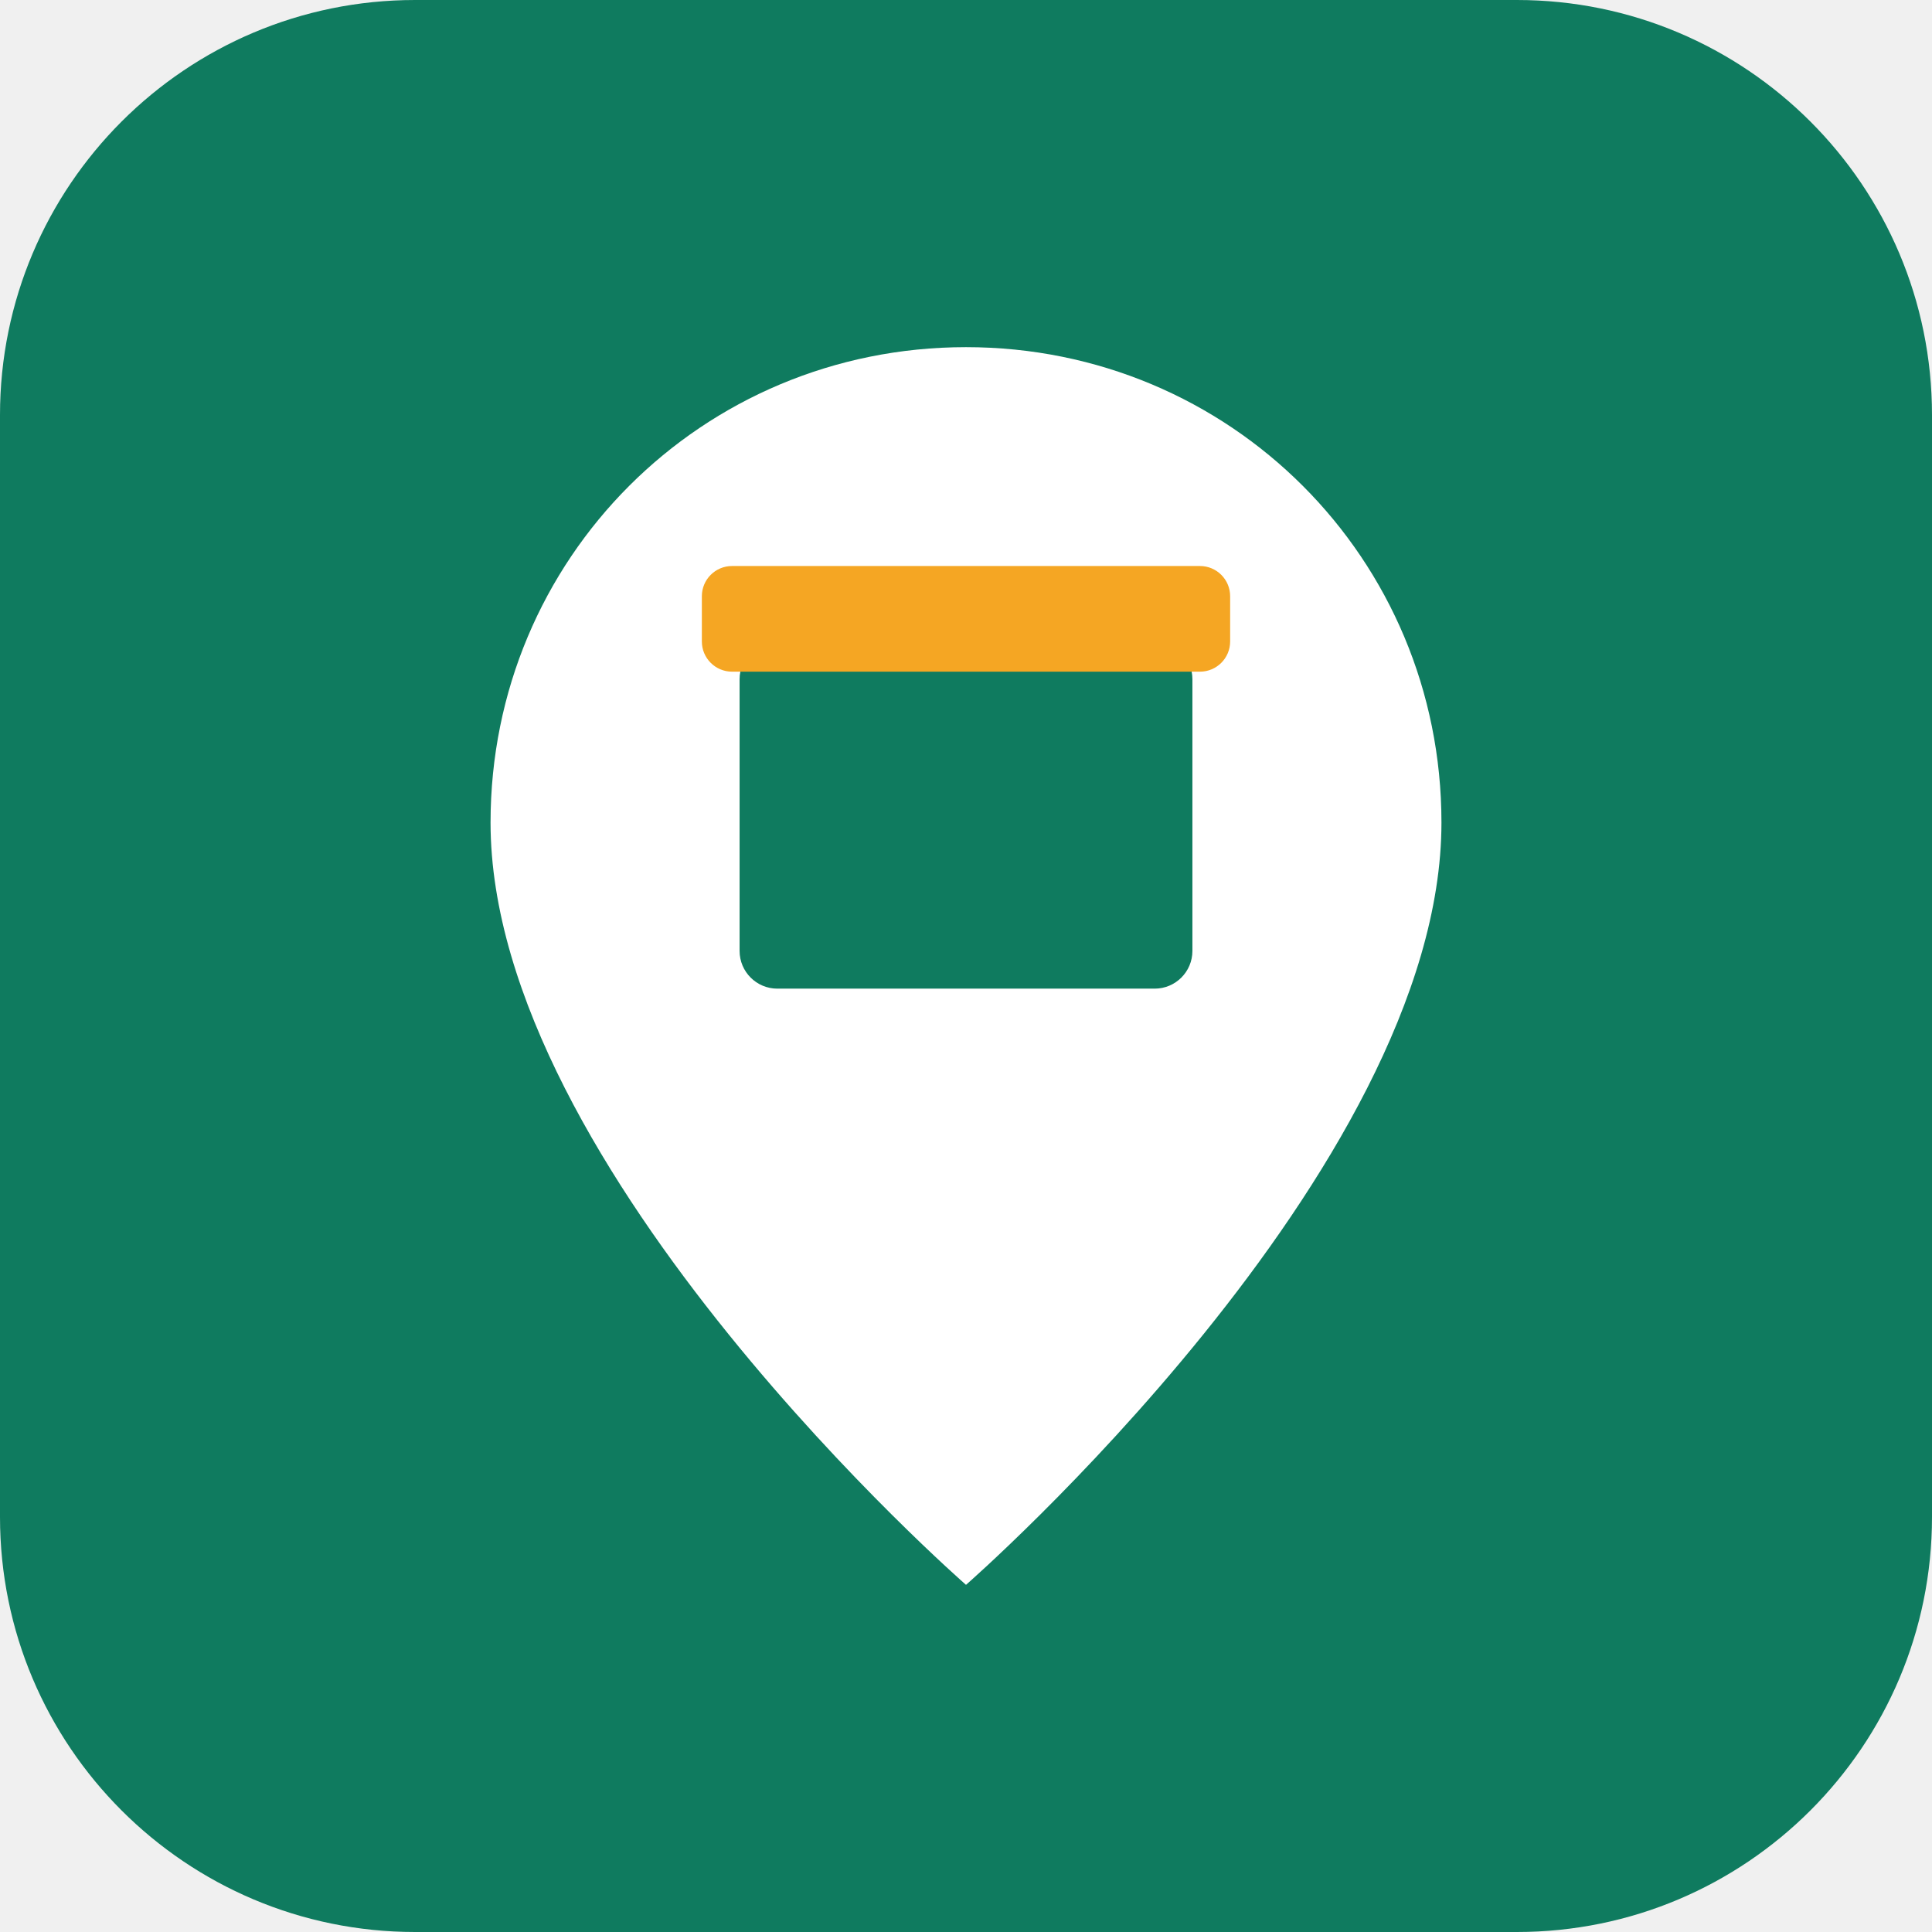
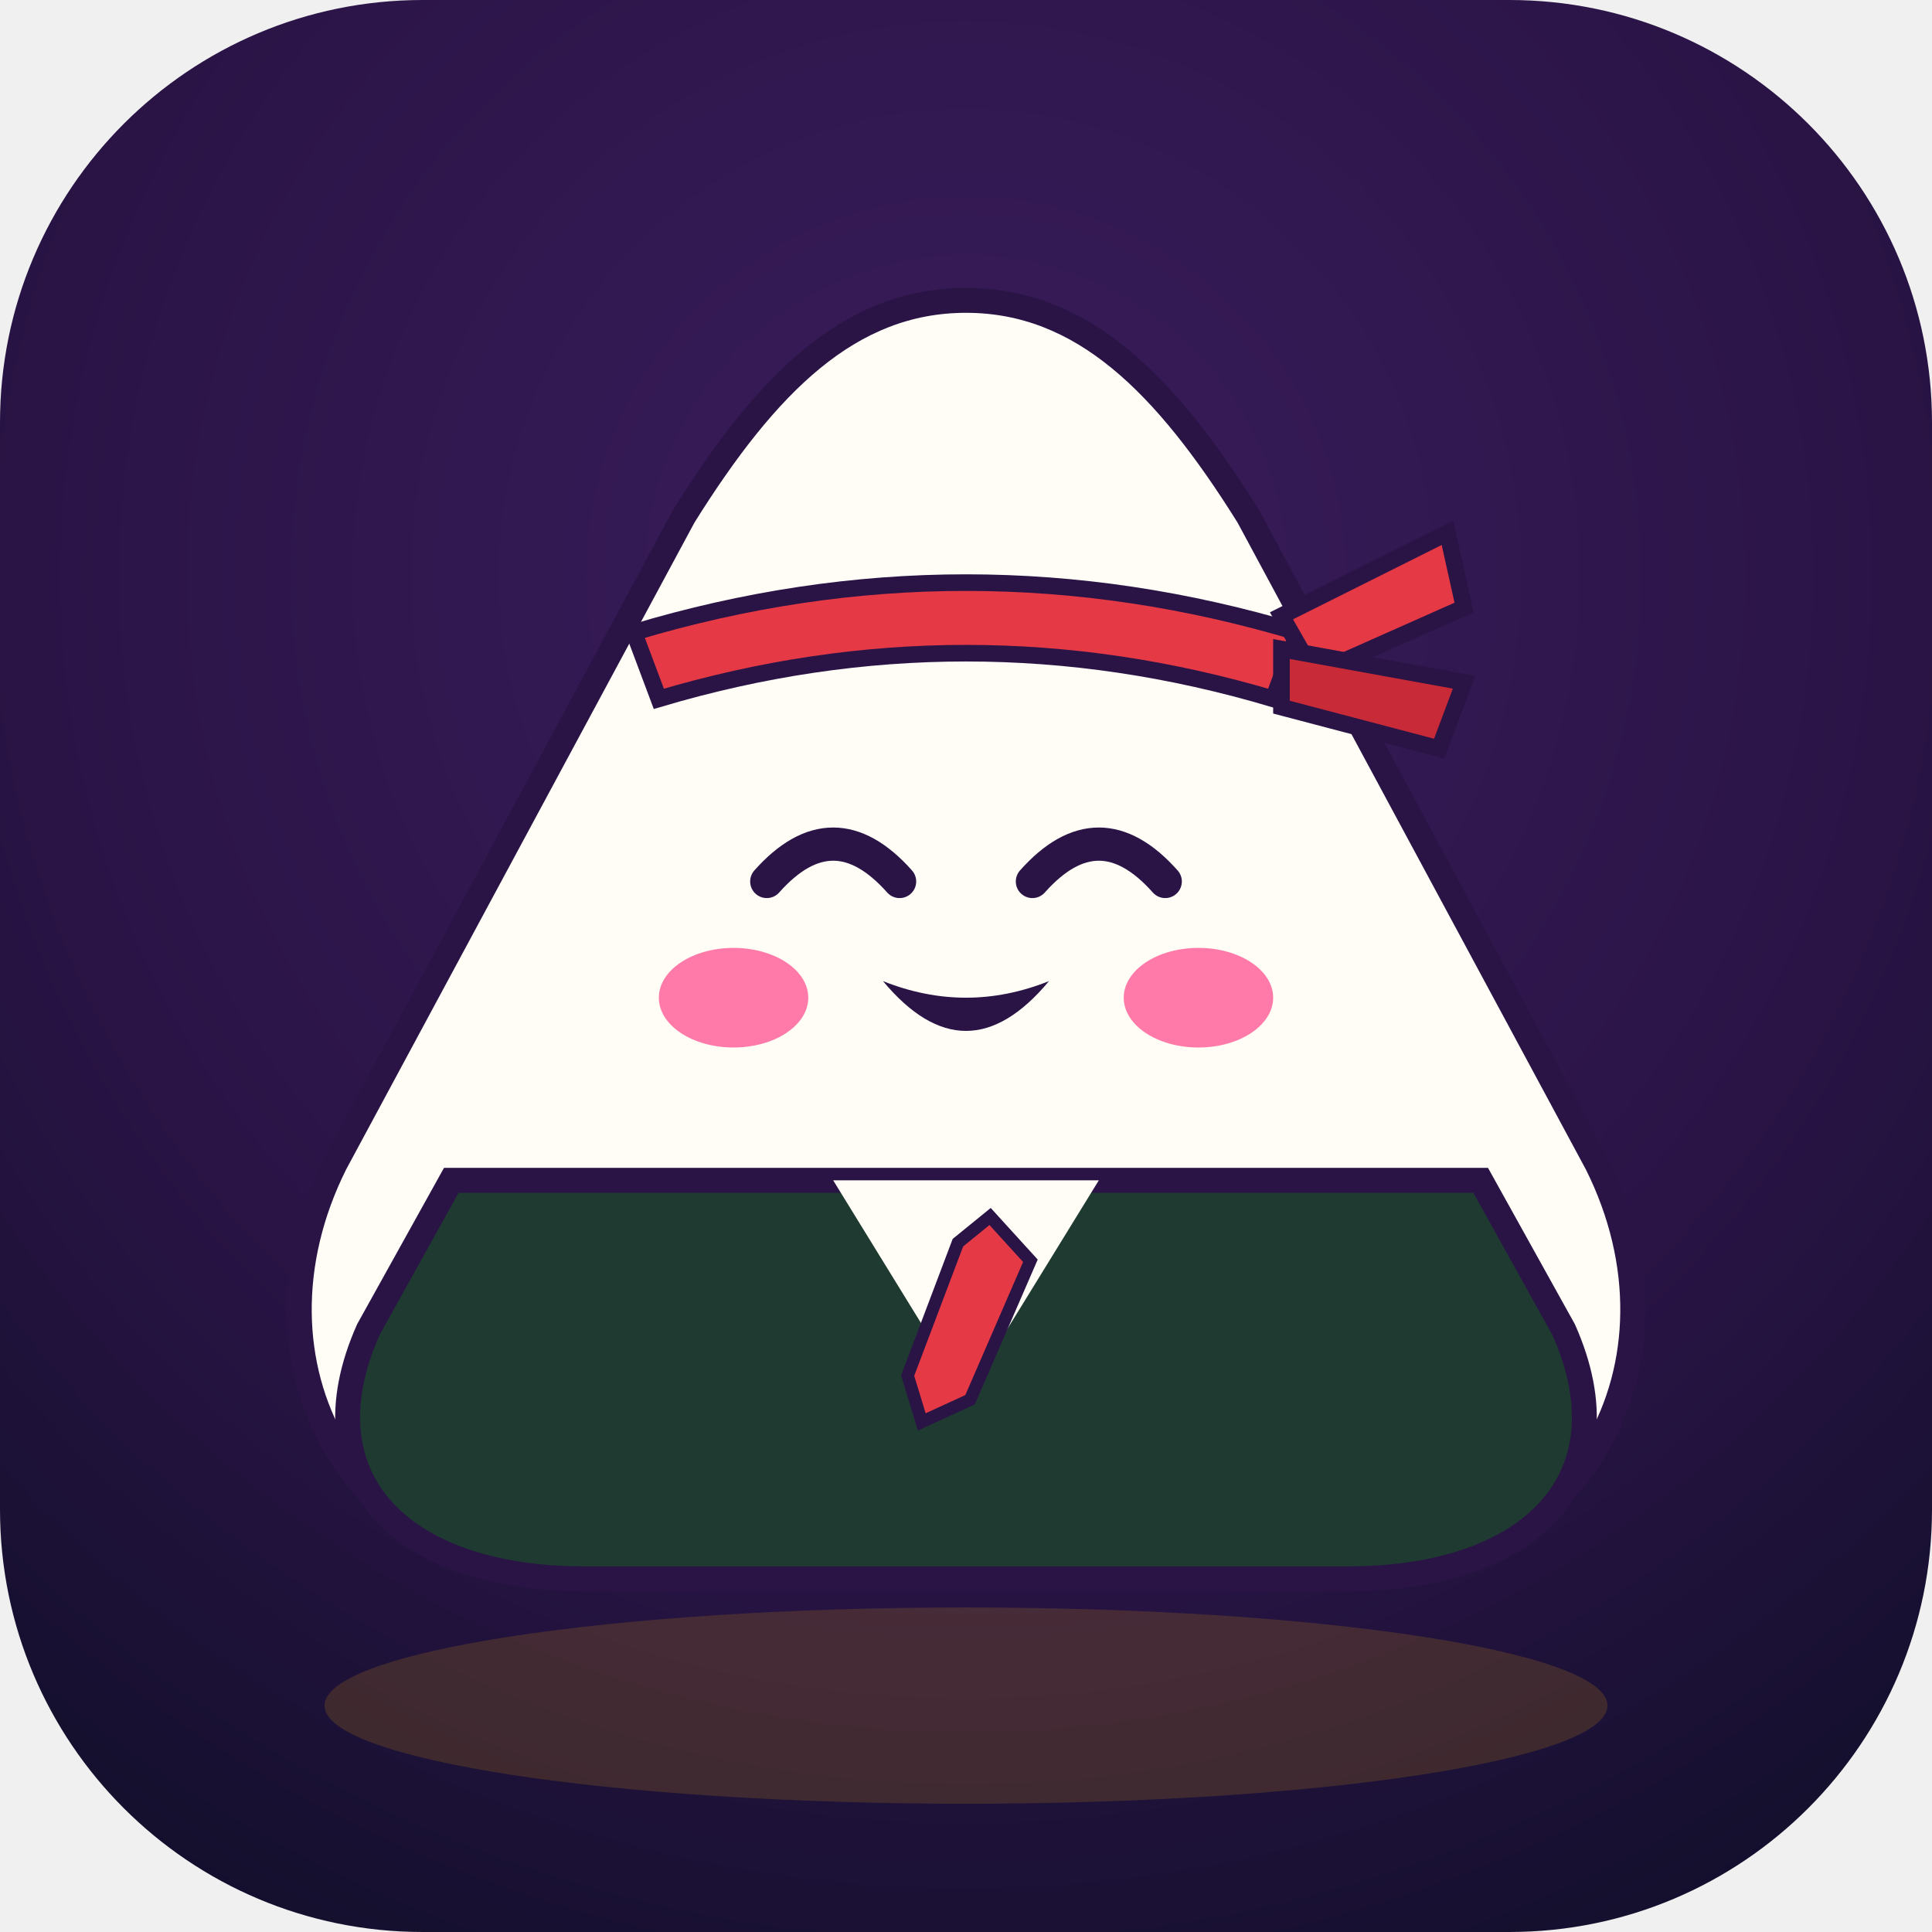
<svg xmlns="http://www.w3.org/2000/svg" viewBox="0 0 512 512">
-   <rect width="512" height="512" rx="110" fill="#0f7b5f" />
-   <path d="M256 92c-70 0-126 56-126 126 0 92 126 202 126 202s126-110 126-202c0-70-56-126-126-126z" fill="#fff" />
-   <rect x="196" y="170" width="120" height="92" rx="10" fill="#0f7b5f" />
-   <rect x="186" y="150" width="140" height="28" rx="8" fill="#f5a623" />
+   <defs>
+     <radialGradient id="bg" cx="50%" cy="30%" r="80%">
+       <stop offset="0" stop-color="#3a1d5c" />
+       <stop offset=".6" stop-color="#2a1446" />
+       <stop offset="1" stop-color="#120f2b" />
+     </radialGradient>
+   </defs>
+   <rect width="512" height="512" rx="112" fill="url(#bg)" />
+   <ellipse cx="256" cy="452" rx="170" ry="26" fill="#ffb703" opacity=".15" />
+   <g transform="translate(36 40) scale(2.2)">
+     <path d="M100 18 C114 18 124 28 134 44 L176 122 C188 146 174 172 146 172 L54 172 C26 172 12 146 24 122 L66 44 C76 28 86 18 100 18 Z" fill="#fffdf6" stroke="#2a1446" stroke-width="3" />
+     <path d="M60 58 Q100 46 140 58 L137 66 Q100 55 63 66 Z" fill="#e63946" stroke="#2a1446" stroke-width="2" />
+     <path d="M138 56 l20 -10 l2 9 l-18 8 Z" fill="#e63946" stroke="#2a1446" stroke-width="2" />
+     <path d="M138 60 l22 4 l-3 8 l-19 -5 Z" fill="#c92a37" stroke="#2a1446" stroke-width="2" />
+     <g stroke="#2a1446" stroke-width="4" stroke-linecap="round" fill="none">
+       <path d="M76 88 q8 -9 16 0" />
+       <path d="M108 88 q8 -9 16 0" />
+     </g>
+     <g fill="#ff7aa8">
+       <ellipse cx="72" cy="102" rx="9" ry="6" />
+       <ellipse cx="128" cy="102" rx="9" ry="6" />
+     </g>
+     <path d="M90 100 q10 12 20 0 q-10 4 -20 0 Z" fill="#2a1446" />
+     <path d="M38 124 H162 L172 142 C180 160 168 172 146 172 H54 C32 172 20 160 28 142 Z" fill="#1f3a30" stroke="#2a1446" stroke-width="3" />
+     <path d="M84 124 H116 L100 150 Z" fill="#fffdf6" />
+     <path d="M100 128 l6 4 l-3 18 l-5 4 l-3 -5 l2 -17 Z" fill="#e63946" stroke="#2a1446" stroke-width="1.5" transform="rotate(14 100 140)" />
+   </g>
</svg>
